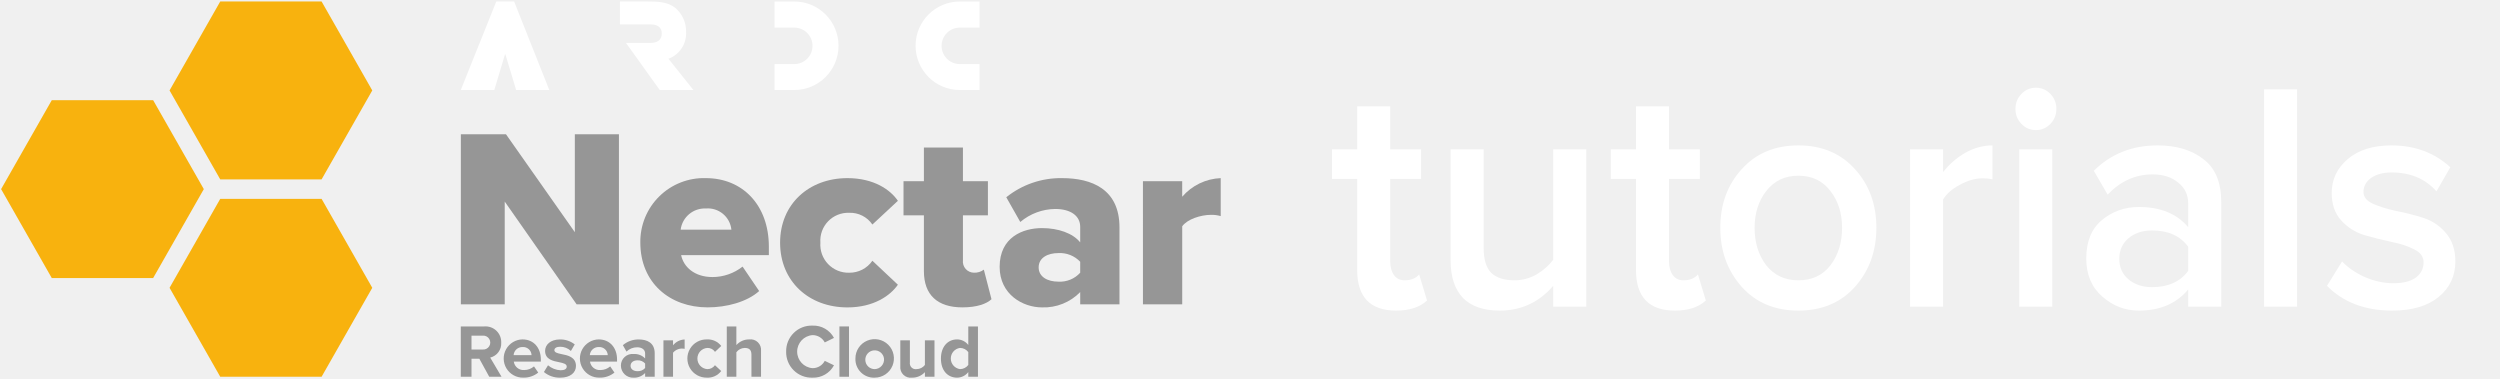
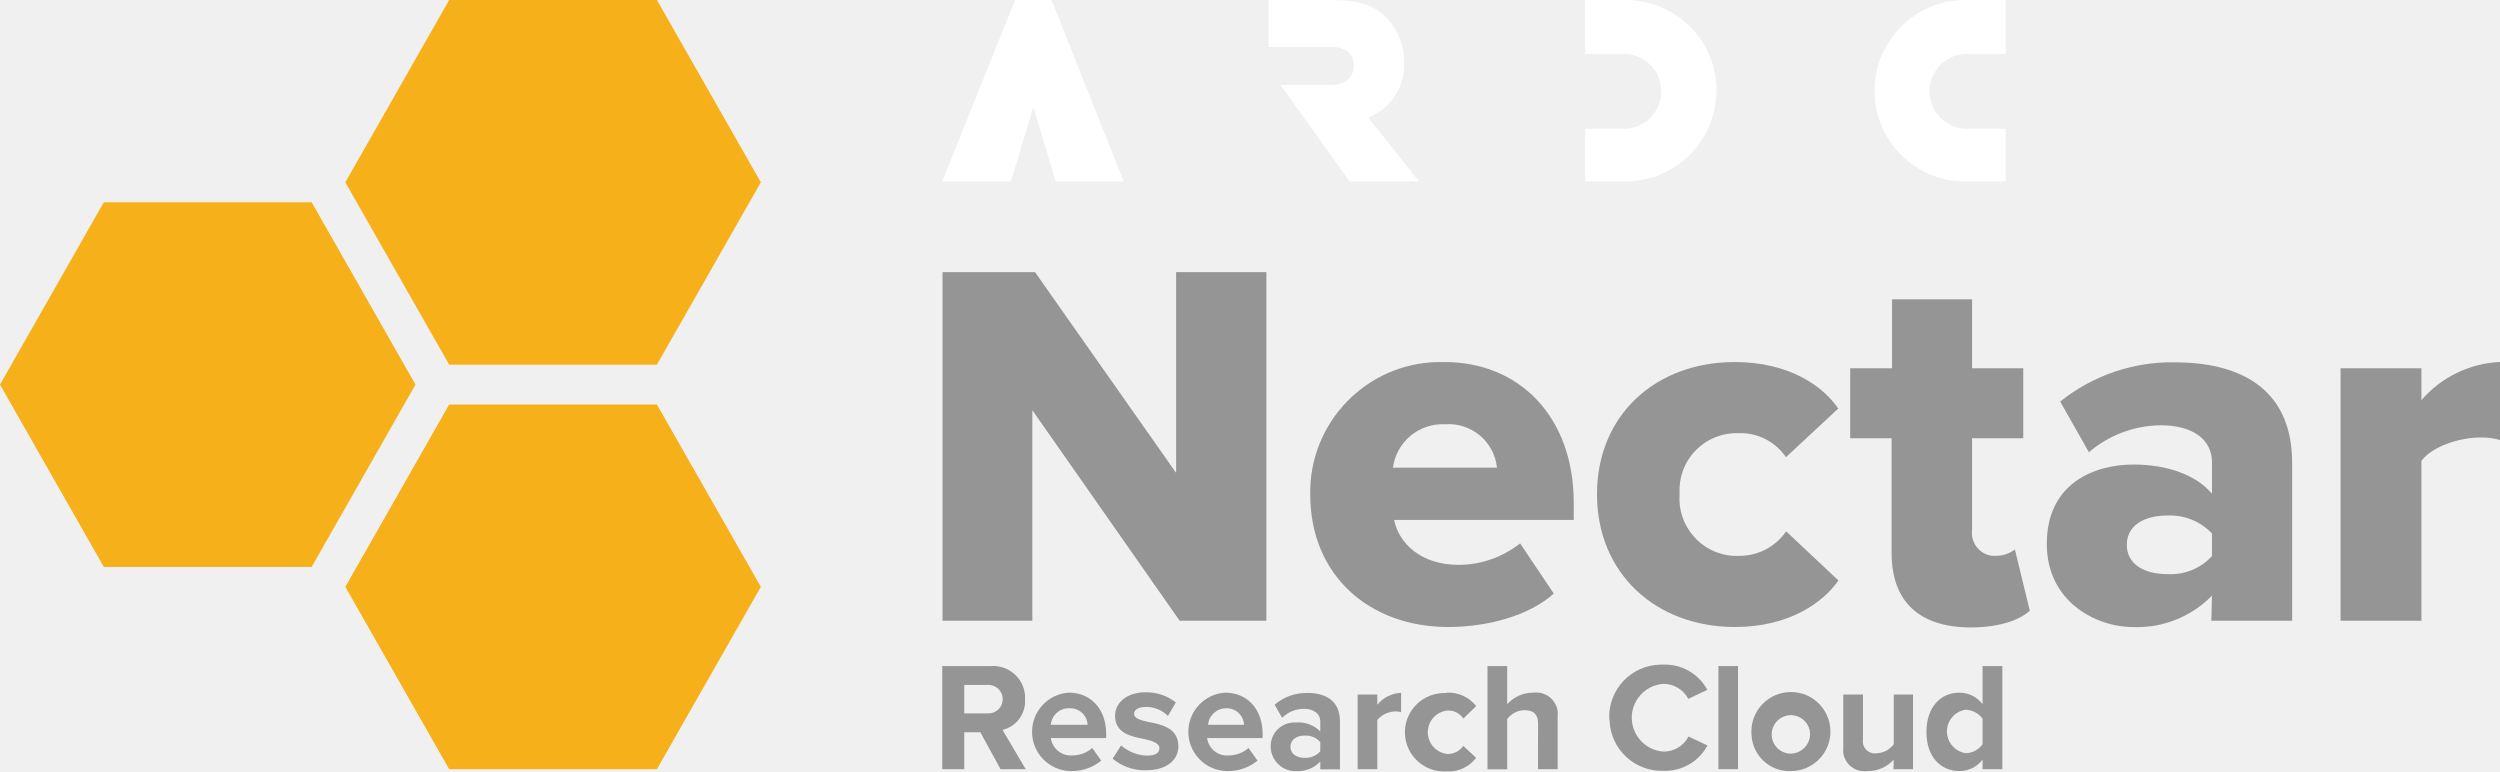
- <svg xmlns="http://www.w3.org/2000/svg" width="330" height="50" viewBox="0 0 309.375 46.875" id="svg3994" version="1.1">
-   <defs id="defs3996">
-     <clipPath clipPathUnits="userSpaceOnUse" id="clipPath106">
-       <path d="M 0,0 H 841.89 V 595.276 H 0 Z" id="path108" />
-     </clipPath>
-     <clipPath clipPathUnits="userSpaceOnUse" id="clipPath80">
-       <path d="M 0,0 H 841.89 V 595.276 H 0 Z" id="path82" />
-     </clipPath>
-     <clipPath id="clipPath106-3" clipPathUnits="userSpaceOnUse">
-       <path id="path108-3" d="M 0,0 H 841.89 V 595.276 H 0 Z" />
-     </clipPath>
-     <clipPath id="clipPath80-3" clipPathUnits="userSpaceOnUse">
-       <path id="path82-8" d="M 0,0 H 841.89 V 595.276 H 0 Z" />
-     </clipPath>
-   </defs>
-   <g id="layer1" transform="translate(-409.3157,-473.8494)">
-     <g id="text43" style="font-style:normal;font-weight:normal;font-size:37.5px;line-height:1.25;font-family:sans-serif;letter-spacing:0px;word-spacing:0px;fill:#ffffff;fill-opacity:1;stroke:none;stroke-width:0.938" aria-label="tutorials" transform="matrix(0.6664446,0,0,0.6664446,108.0775,175.0092)" />
-     <g id="g894" transform="matrix(1.557605,0,0,1.612942,-226.9626,-320.9137)">
-       <g id="g1005" transform="translate(6.018854)">
-         <path d="m 513.405,516.572 q -3.1,0 -3.1,-3.125 v -6.975 h -2 v -2.275 h 2 v -3.3 h 2.625 v 3.3 h 2.45 v 2.275 h -2.45 v 6.325 q 0,0.65 0.3,1.05 0.3,0.4 0.85,0.4 0.75,0 1.15,-0.45 l 0.625,2 q -0.875,0.775 -2.45,0.775 z" style="font-style:normal;font-variant:normal;font-weight:600;font-stretch:normal;font-size:37.512px;line-height:35.168px;font-family:'Proxima Nova';-inkscape-font-specification:'Proxima Nova Semi-Bold';letter-spacing:0px;word-spacing:0px;fill:#ffffff;fill-opacity:1;stroke:none;stroke-width:0.938px;stroke-linecap:butt;stroke-linejoin:miter;stroke-opacity:1" id="path856" />
-         <path d="m 528.505,516.272 h -2.625 v -1.6 q -1.7,1.9 -4.25,1.9 -1.925,0 -2.925,-0.975 -0.975,-1 -0.975,-2.85 v -8.55 h 2.625 v 7.575 q 0,1.35 0.625,1.925 0.625,0.55 1.825,0.55 0.925,0 1.75,-0.45 0.825,-0.475 1.325,-1.125 v -8.475 h 2.625 z" style="font-style:normal;font-variant:normal;font-weight:600;font-stretch:normal;font-size:37.512px;line-height:35.168px;font-family:'Proxima Nova';-inkscape-font-specification:'Proxima Nova Semi-Bold';letter-spacing:0px;word-spacing:0px;fill:#ffffff;fill-opacity:1;stroke:none;stroke-width:0.938px;stroke-linecap:butt;stroke-linejoin:miter;stroke-opacity:1" id="path858" />
-         <path d="m 535.555,516.572 q -3.1,0 -3.1,-3.125 v -6.975 h -2 v -2.275 h 2 v -3.3 h 2.625 v 3.3 h 2.45 v 2.275 h -2.45 v 6.325 q 0,0.65 0.3,1.05 0.3,0.4 0.85,0.4 0.75,0 1.15,-0.45 l 0.625,2 q -0.875,0.775 -2.45,0.775 z" style="font-style:normal;font-variant:normal;font-weight:600;font-stretch:normal;font-size:37.512px;line-height:35.168px;font-family:'Proxima Nova';-inkscape-font-specification:'Proxima Nova Semi-Bold';letter-spacing:0px;word-spacing:0px;fill:#ffffff;fill-opacity:1;stroke:none;stroke-width:0.938px;stroke-linecap:butt;stroke-linejoin:miter;stroke-opacity:1" id="path860" />
-         <path d="m 549.855,514.747 q -1.7,1.825 -4.5,1.825 -2.8,0 -4.5,-1.825 -1.7,-1.85 -1.7,-4.525 0,-2.7 1.7,-4.5 1.7,-1.825 4.5,-1.825 2.8,0 4.5,1.825 1.7,1.8 1.7,4.5 0,2.675 -1.7,4.525 z m -4.5,-0.5 q 1.625,0 2.55,-1.15 0.925,-1.175 0.925,-2.875 0,-1.675 -0.925,-2.825 -0.925,-1.175 -2.55,-1.175 -1.6,0 -2.55,1.175 -0.925,1.15 -0.925,2.825 0,1.7 0.925,2.875 0.95,1.15 2.55,1.15 z" style="font-style:normal;font-variant:normal;font-weight:600;font-stretch:normal;font-size:37.512px;line-height:35.168px;font-family:'Proxima Nova';-inkscape-font-specification:'Proxima Nova Semi-Bold';letter-spacing:0px;word-spacing:0px;fill:#ffffff;fill-opacity:1;stroke:none;stroke-width:0.938px;stroke-linecap:butt;stroke-linejoin:miter;stroke-opacity:1" id="path862" />
-         <path d="m 556.855,516.272 h -2.625 v -12.075 h 2.625 v 1.75 q 0.725,-0.9 1.75,-1.475 1.05,-0.575 2.175,-0.575 v 2.6 q -0.35,-0.075 -0.8,-0.075 -0.85,0 -1.8,0.5 -0.925,0.475 -1.325,1.125 z" style="font-style:normal;font-variant:normal;font-weight:600;font-stretch:normal;font-size:37.512px;line-height:35.168px;font-family:'Proxima Nova';-inkscape-font-specification:'Proxima Nova Semi-Bold';letter-spacing:0px;word-spacing:0px;fill:#ffffff;fill-opacity:1;stroke:none;stroke-width:0.938px;stroke-linecap:butt;stroke-linejoin:miter;stroke-opacity:1" id="path864" />
-         <path d="m 565.38,502.247 q -0.475,0.475 -1.15,0.475 -0.675,0 -1.15,-0.475 -0.475,-0.475 -0.475,-1.15 0,-0.675 0.475,-1.15 0.475,-0.475 1.15,-0.475 0.675,0 1.15,0.475 0.475,0.475 0.475,1.15 0,0.675 -0.475,1.15 z m 0.15,14.025 h -2.625 v -12.075 h 2.625 z" style="font-style:normal;font-variant:normal;font-weight:600;font-stretch:normal;font-size:37.512px;line-height:35.168px;font-family:'Proxima Nova';-inkscape-font-specification:'Proxima Nova Semi-Bold';letter-spacing:0px;word-spacing:0px;fill:#ffffff;fill-opacity:1;stroke:none;stroke-width:0.938px;stroke-linecap:butt;stroke-linejoin:miter;stroke-opacity:1" id="path866" />
-         <path d="m 578.955,516.272 h -2.625 v -1.325 q -1.4,1.625 -3.925,1.625 -1.625,0 -2.9,-1.075 -1.275,-1.075 -1.275,-2.925 0,-1.95 1.25,-2.95 1.25,-1 2.925,-1 2.575,0 3.925,1.55 v -1.8 q 0,-1.025 -0.8,-1.625 -0.775,-0.625 -2.025,-0.625 -2.05,0 -3.575,1.55 l -1.1,-1.825 q 2.025,-1.95 5.075,-1.95 2.225,0 3.625,1.05 1.425,1.025 1.425,3.3 z m -5.5,-1.5 q 1.925,0 2.875,-1.25 v -1.85 q -0.95,-1.25 -2.875,-1.25 -1.125,0 -1.875,0.6 -0.725,0.6 -0.725,1.575 0,0.975 0.725,1.575 0.75,0.6 1.875,0.6 z" style="font-style:normal;font-variant:normal;font-weight:600;font-stretch:normal;font-size:37.512px;line-height:35.168px;font-family:'Proxima Nova';-inkscape-font-specification:'Proxima Nova Semi-Bold';letter-spacing:0px;word-spacing:0px;fill:#ffffff;fill-opacity:1;stroke:none;stroke-width:0.938px;stroke-linecap:butt;stroke-linejoin:miter;stroke-opacity:1" id="path868" />
-         <path d="m 584.98,516.272 h -2.625 v -16.675 h 2.625 z" style="font-style:normal;font-variant:normal;font-weight:600;font-stretch:normal;font-size:37.512px;line-height:35.168px;font-family:'Proxima Nova';-inkscape-font-specification:'Proxima Nova Semi-Bold';letter-spacing:0px;word-spacing:0px;fill:#ffffff;fill-opacity:1;stroke:none;stroke-width:0.938px;stroke-linecap:butt;stroke-linejoin:miter;stroke-opacity:1" id="path870" />
-         <path d="m 592.53,516.572 q -3.225,0 -5.175,-1.9 l 1.2,-1.875 q 0.675,0.7 1.8,1.2 1.15,0.475 2.275,0.475 1.15,0 1.775,-0.425 0.625,-0.45 0.625,-1.175 0,-0.65 -0.75,-1 -0.75,-0.375 -1.825,-0.575 -1.075,-0.225 -2.15,-0.525 -1.075,-0.325 -1.825,-1.125 -0.75,-0.8 -0.75,-2.1 0,-1.55 1.275,-2.6 1.275,-1.05 3.475,-1.05 2.775,0 4.675,1.675 l -1.1,1.85 q -1.325,-1.45 -3.575,-1.45 -1,0 -1.625,0.425 -0.6,0.425 -0.6,1.075 0,0.575 0.75,0.9 0.75,0.325 1.825,0.55 1.075,0.2 2.15,0.525 1.075,0.325 1.825,1.175 0.75,0.85 0.75,2.175 0,1.675 -1.325,2.725 -1.325,1.05 -3.7,1.05 z" style="font-style:normal;font-variant:normal;font-weight:600;font-stretch:normal;font-size:37.512px;line-height:35.168px;font-family:'Proxima Nova';-inkscape-font-specification:'Proxima Nova Semi-Bold';letter-spacing:0px;word-spacing:0px;fill:#ffffff;fill-opacity:1;stroke:none;stroke-width:0.938px;stroke-linecap:butt;stroke-linejoin:miter;stroke-opacity:1" id="path872" />
-       </g>
-       <g id="g994" transform="matrix(1.032881,0,0,1.032881,-13.59031,-16.65606)">
-         <g id="g12" transform="matrix(0.4002771,0,0,0.3865446,401.9233,486.7175)">
-           <polygon id="polygon4" points="115.605,17.008 112.18,17.008 105.354,34.015 110.02,34.015 111.795,34.015 113.85,27.174 113.907,27.174 113.934,27.174 115.99,34.015 117.65,34.015 122.362,34.015 " style="fill:#ffffff" />
-           <path id="path6" d="m 177.943,25.512 a 8.5,8.5 0 0 0 -8.5,-8.5 h -3.79 v 5.016 h 3.79 a 3.504,3.504 0 0 1 0,7.008 h -3.79 v 4.982 h 3.79 a 8.5,8.5 0 0 0 8.5,-8.5" style="fill:#ffffff" />
-           <path id="path8" d="m 192.752,25.512 a 8.5,8.5 0 0 1 8.5,-8.5 h 3.79 v 5.016 h -3.79 a 3.504,3.504 0 0 0 0,7.008 h 3.79 v 4.982 h -3.79 a 8.5,8.5 0 0 1 -8.5,-8.5" style="fill:#ffffff" />
-           <path id="path10" d="m 148.652,22.869 a 5.892,5.892 0 0 0 -2.092,-4.643 c -1.471,-1.172 -3.448,-1.218 -5.24,-1.218 h -5.378 v 4.406 h 5.938 c 1.12,0 2.1,0.465 2.1,1.724 0,1.31 -0.914,1.828 -2.137,1.828 H 137.1 l 6.485,9.049 h 6.466 l -4.788,-6 a 5.209,5.209 0 0 0 3.389,-5.142" style="fill:#ffffff" />
-         </g>
-         <g id="g26" transform="matrix(0.4002771,0,0,0.3865446,401.9233,486.7175)">
-           <path id="path14" d="M 113.8,55.458 V 75.2 h -8.43 V 42.524 h 8.672 l 13.229,18.814 V 42.524 h 8.476 V 75.2 h -8.133 z" style="fill:#969696" />
-           <path id="path16" d="m 152.457,50.951 c 7.007,0 12.1,5.144 12.1,13.179 v 1.618 H 147.7 c 0.441,2.2 2.5,4.213 6.027,4.213 a 9.363,9.363 0 0 0 5.781,-2.009 l 3.185,4.7 c -2.352,2.107 -6.272,3.136 -9.9,3.136 -7.3,0 -12.935,-4.753 -12.935,-12.445 a 12.213,12.213 0 0 1 12.599,-12.392 z m -4.85,9.9 h 9.75 a 4.549,4.549 0 0 0 -4.9,-4.067 4.675,4.675 0 0 0 -4.85,4.064 z" style="fill:#969696" />
-           <path id="path18" d="m 179.652,50.951 c 5.1,0 8.28,2.254 9.7,4.36 l -4.9,4.557 a 5.172,5.172 0 0 0 -4.459,-2.254 5.351,5.351 0 0 0 -5.536,5.733 5.392,5.392 0 0 0 5.536,5.781 5.324,5.324 0 0 0 4.459,-2.3 l 4.9,4.606 c -1.421,2.058 -4.606,4.361 -9.7,4.361 -7.4,0 -12.935,-5 -12.935,-12.445 0,-7.402 5.536,-12.399 12.935,-12.399 z" style="fill:#969696" />
-           <path id="path20" d="M 194.352,68.834 V 58.1 h -3.919 v -6.561 h 3.919 v -6.468 h 7.5 v 6.468 h 4.8 V 58.1 h -4.8 v 8.624 a 2.145,2.145 0 0 0 2.107,2.4 2.932,2.932 0 0 0 1.91,-0.588 l 1.47,5.684 c -0.931,0.882 -2.792,1.568 -5.585,1.568 -4.805,0.004 -7.402,-2.397 -7.402,-6.954 z" style="fill:#969696" />
-           <path id="path22" d="m 224.387,72.852 a 9.771,9.771 0 0 1 -7.349,2.94 c -3.626,0 -8.133,-2.45 -8.133,-7.791 0,-5.732 4.507,-7.447 8.133,-7.447 3.136,0 5.929,0.98 7.349,2.743 v -2.988 c 0,-2.058 -1.763,-3.43 -4.8,-3.43 a 10.557,10.557 0 0 0 -6.713,2.5 l -2.694,-4.752 a 16.682,16.682 0 0 1 10.73,-3.675 c 5.683,0 11.024,2.107 11.024,9.456 V 75.2 h -7.546 z m 0,-5.83 a 5.377,5.377 0 0 0 -4.213,-1.666 c -2.009,0 -3.773,0.881 -3.773,2.743 0,1.862 1.764,2.744 3.773,2.744 a 5.249,5.249 0 0 0 4.213,-1.715 z" style="fill:#969696" />
-           <path id="path24" d="m 236.442,51.539 h 7.546 v 2.988 a 10.314,10.314 0 0 1 7.4,-3.576 v 7.3 a 6.107,6.107 0 0 0 -1.862,-0.245 c -1.96,0 -4.557,0.833 -5.536,2.2 V 75.2 h -7.546 z" style="fill:#969696" />
-         </g>
-         <g id="g36" transform="matrix(0.4002771,0,0,0.3865446,401.9233,486.7175)">
-           <g id="g32">
-             <polygon id="polygon28" points="78.608,51.192 88.346,34.1 78.608,17.008 59.131,17.008 49.392,34.1 59.131,51.192 " style="fill:#f8b20e" />
-             <polygon id="polygon30" points="78.608,89.119 88.346,72.027 78.608,54.934 59.131,54.934 49.392,72.027 59.131,89.119 " style="fill:#f8b20e" />
+ <svg xmlns="http://www.w3.org/2000/svg" version="1.1" id="ardc-nectar" x="0px" y="0px" viewBox="0 0 278.35 85.87" enable-background="new 0 0 278.35 85.87" xml:space="preserve">
+   <g id="logo">
+     <g id="layer1">
+       <g id="g894">
+         <g id="g994">
+           <g id="g12">
+             <polygon id="polygon4" fill="#FFFFFF" points="117.08,0 113.02,0 104.91,20.2 110.45,20.2 112.56,20.2 115,12.07 115.07,12.07        115.1,12.07 117.54,20.2 119.51,20.2 125.11,20.2      " />
+             <path id="path6" fill="#FFFFFF" d="M191.12,10.1c0-5.58-4.52-10.1-10.1-10.1c-0.01,0-0.01,0-0.02,0h-4.51v6H181       c2.3,0.11,4.07,2.07,3.96,4.37c-0.11,2.14-1.82,3.86-3.96,3.96h-4.51v5.87H181c5.57,0,10.09-4.52,10.09-10.09" />
+             <path id="path8" fill="#FFFFFF" d="M208.71,10.1c0-5.57,4.52-10.09,10.09-10.1h4.51v6h-4.51c-2.3,0.11-4.07,2.07-3.96,4.37       c0.11,2.14,1.82,3.86,3.96,3.96h4.51v5.87h-4.51c-5.57,0-10.09-4.52-10.09-10.09" />
+             <path id="path10" fill="#FFFFFF" d="M156.33,7c0.05-2.12-0.86-4.14-2.48-5.51C152.1,0.05,149.75,0,147.63,0h-6.39v5.23h7       c1.33,0,2.49,0.56,2.49,2.05s-1.08,2.17-2.53,2.17h-5.64l7.71,10.75H158l-5.68-7.13c2.52-0.94,4.14-3.41,4-6.1" />
          </g>
-           <polygon id="polygon34" points="46.236,70.155 55.975,53.063 46.236,35.971 26.759,35.971 17.021,53.063 26.759,70.155 " style="fill:#f8b20e" />
-         </g>
-         <g id="g64" transform="matrix(0.4002771,0,0,0.3865446,401.9233,486.7175)">
-           <path id="path38" d="m 108.922,85.656 h -1.507 v 3.464 h -2.058 v -9.669 h 4.522 a 3.011,3.011 0 0 1 3.247,3.117 2.774,2.774 0 0 1 -2.116,2.87 l 2.174,3.682 h -2.363 z m 0.652,-4.436 h -2.159 v 2.667 h 2.159 a 1.338,1.338 0 1 0 0,-2.667 z" style="fill:#969696" />
-           <path id="path40" d="m 117.232,81.945 c 2.087,0 3.507,1.565 3.507,3.856 v 0.406 h -5.2 a 1.888,1.888 0 0 0 2.015,1.623 2.863,2.863 0 0 0 1.87,-0.7 l 0.813,1.189 a 4.366,4.366 0 0 1 -2.885,0.971 3.675,3.675 0 1 1 -0.116,-7.349 z m -1.725,3.015 h 3.449 a 1.621,1.621 0 0 0 -1.724,-1.551 1.682,1.682 0 0 0 -1.725,1.551 z" style="fill:#969696" />
-           <path id="path42" d="m 122.118,86.917 a 4.011,4.011 0 0 0 2.421,0.957 c 0.8,0 1.174,-0.276 1.174,-0.711 0,-0.493 -0.608,-0.666 -1.4,-0.826 -1.2,-0.232 -2.755,-0.522 -2.755,-2.189 0,-1.174 1.029,-2.2 2.87,-2.2 a 4.478,4.478 0 0 1 2.827,0.956 l -0.739,1.262 a 2.953,2.953 0 0 0 -2.073,-0.812 c -0.667,0 -1.1,0.246 -1.1,0.652 0,0.435 0.551,0.595 1.334,0.754 1.2,0.232 2.812,0.551 2.812,2.29 0,1.276 -1.087,2.247 -3.03,2.247 a 4.717,4.717 0 0 1 -3.131,-1.087 z" style="fill:#969696" />
-           <path id="path44" d="m 131.876,81.945 c 2.087,0 3.508,1.565 3.508,3.856 v 0.406 h -5.2 a 1.886,1.886 0 0 0 2.016,1.623 2.865,2.865 0 0 0 1.87,-0.7 l 0.812,1.189 a 4.365,4.365 0 0 1 -2.885,0.971 3.675,3.675 0 1 1 -0.116,-7.349 z m -1.724,3.015 h 3.448 a 1.621,1.621 0 0 0 -1.725,-1.551 1.681,1.681 0 0 0 -1.723,1.551 z" style="fill:#969696" />
-           <path id="path46" d="m 140.779,88.4 a 2.9,2.9 0 0 1 -2.218,0.9 2.333,2.333 0 0 1 -2.436,-2.319 2.218,2.218 0 0 1 2.436,-2.233 2.829,2.829 0 0 1 2.218,0.856 v -0.971 c 0,-0.711 -0.61,-1.175 -1.538,-1.175 a 2.952,2.952 0 0 0 -2.044,0.826 l -0.695,-1.232 a 4.6,4.6 0 0 1 3.059,-1.1 c 1.594,0 3.058,0.638 3.058,2.653 v 4.515 h -1.84 z m 0,-1.827 A 1.843,1.843 0 0 0 139.3,85.964 c -0.725,0 -1.319,0.377 -1.319,1.058 0,0.652 0.594,1.029 1.319,1.029 a 1.843,1.843 0 0 0 1.479,-0.608 z" style="fill:#969696" />
-           <path id="path48" d="m 144.3,82.119 h 1.841 v 0.956 a 3,3 0 0 1 2.232,-1.116 v 1.8 a 2.261,2.261 0 0 0 -2.232,0.739 V 89.12 H 144.3 Z" style="fill:#969696" />
-           <path id="path50" d="m 152.639,81.945 a 3.255,3.255 0 0 1 2.768,1.261 l -1.2,1.13 a 1.7,1.7 0 0 0 -1.478,-0.753 2.041,2.041 0 0 0 0,4.073 1.766,1.766 0 0 0 1.471,-0.756 l 1.2,1.117 a 3.225,3.225 0 0 1 -2.768,1.275 3.675,3.675 0 1 1 0,-7.349 z" style="fill:#969696" />
-           <path id="path52" d="m 161.208,84.858 c 0,-0.971 -0.507,-1.275 -1.3,-1.275 a 2.042,2.042 0 0 0 -1.595,0.826 v 4.711 h -1.841 v -9.669 h 1.841 v 3.581 a 3.241,3.241 0 0 1 2.465,-1.087 2.016,2.016 0 0 1 2.275,2.2 v 4.975 h -1.841 z" style="fill:#969696" />
-           <path id="path54" d="m 167.88,84.293 a 4.893,4.893 0 0 1 5.073,-5 4.465,4.465 0 0 1 4.118,2.363 l -1.769,0.869 a 2.65,2.65 0 0 0 -2.349,-1.406 3.183,3.183 0 0 0 0,6.35 2.622,2.622 0 0 0 2.349,-1.406 l 1.769,0.855 a 4.492,4.492 0 0 1 -4.118,2.377 4.893,4.893 0 0 1 -5.073,-5.002 z" style="fill:#969696" />
-           <path id="path56" d="m 178.116,79.451 h 1.841 v 9.669 h -1.841 z" style="fill:#969696" />
-           <path id="path58" d="m 181.191,85.612 a 3.7,3.7 0 1 1 3.7,3.682 3.545,3.545 0 0 1 -3.7,-3.682 z m 5.494,0 a 1.806,1.806 0 1 0 -1.8,2.044 1.848,1.848 0 0 0 1.8,-2.044 z" style="fill:#969696" />
-           <path id="path60" d="m 194.543,88.236 a 3.273,3.273 0 0 1 -2.464,1.058 2,2 0 0 1 -2.261,-2.2 v -4.975 h 1.84 v 4.247 a 1.126,1.126 0 0 0 1.29,1.29 2.059,2.059 0 0 0 1.595,-0.8 v -4.74 h 1.841 v 7 h -1.841 z" style="fill:#969696" />
-           <path id="path62" d="m 202.881,88.221 a 2.717,2.717 0 0 1 -2.159,1.073 c -1.769,0 -3.1,-1.333 -3.1,-3.667 0,-2.291 1.32,-3.682 3.1,-3.682 a 2.694,2.694 0 0 1 2.159,1.073 v -3.567 h 1.856 v 9.669 h -1.856 z m 0,-3.841 a 2,2 0 0 0 -1.595,-0.8 2.057,2.057 0 0 0 0,4.073 2,2 0 0 0 1.595,-0.8 z" style="fill:#969696" />
+           <g id="g26">
+             <path id="path14" fill="#959595" d="M114.94,45.67v23.44h-10V30.3h10.3l15.71,22.35V30.3H141v38.81h-9.66L114.94,45.67z" />
+             <path id="path16" fill="#959595" d="M160.85,40.31c8.32,0,14.37,6.11,14.37,15.65v1.93h-20c0.53,2.61,3,5,7.16,5       c2.49,0,4.91-0.84,6.87-2.39l3.75,5.59c-2.79,2.5-7.45,3.72-11.76,3.72c-8.67,0-15.36-5.64-15.36-14.78       c-0.12-8.01,6.27-14.6,14.28-14.72c0,0,0,0,0,0C160.4,40.3,160.63,40.31,160.85,40.31z M155.09,52.07h11.58       c-0.3-2.93-2.89-5.07-5.82-4.83C157.97,47.11,155.47,49.21,155.09,52.07z" />
+             <path id="path18" fill="#959595" d="M193.15,40.31c6.06,0,9.83,2.68,11.52,5.18l-5.82,5.41c-1.19-1.74-3.19-2.75-5.29-2.67       c-3.5-0.12-6.43,2.61-6.56,6.11c-0.01,0.23-0.01,0.47,0,0.7c-0.25,3.52,2.4,6.59,5.92,6.85c0.22,0,0.44,0,0.66,0       c2.11,0.03,4.09-0.99,5.29-2.73l5.82,5.47c-1.69,2.44-5.47,5.18-11.52,5.18c-8.79,0-15.36-5.94-15.36-14.78       S184.36,40.31,193.15,40.31z" />
+             <path id="path20" fill="#959595" d="M210.61,61.55V48.8H206V41h4.66v-7.67h8.91V41h5.7v7.8h-5.7v10.25       c-0.16,1.39,0.83,2.66,2.22,2.83h0.28c0.82,0.04,1.62-0.21,2.27-0.7L226,68c-1.1,1-3.31,1.86-6.63,1.86       C213.69,69.82,210.61,67,210.61,61.55z" />
+             <path id="path22" fill="#959595" d="M246.28,66.32c-2.29,2.34-5.46,3.61-8.73,3.5c-4.3,0-9.66-2.91-9.66-9.26       c0-6.81,5.36-8.84,9.66-8.84c3.73,0,7,1.16,8.73,3.26v-3.55c0-2.45-2.09-4.08-5.7-4.08c-2.94,0.03-5.77,1.09-8,3l-3.2-5.64       c3.61-2.9,8.11-4.44,12.74-4.37c6.75,0,13.09,2.51,13.09,11.23v17.54h-9L246.28,66.32z M246.28,59.4c-1.29-1.37-3.12-2.1-5-2       c-2.39,0-4.48,1-4.48,3.26s2.09,3.26,4.48,3.26c1.88,0.12,3.72-0.61,5-2V59.4z" />
+             <path id="path24" fill="#959595" d="M260.6,41h9v3.55c2.22-2.57,5.4-4.11,8.79-4.25V49c-0.72-0.21-1.46-0.31-2.21-0.29       c-2.33,0-5.41,1-6.58,2.61v17.79h-9L260.6,41z" />
+           </g>
+           <g id="g36">
+             <g id="g32">
+               <polygon id="polygon28" fill="#F5B01A" points="73.14,40.6 84.71,20.3 73.14,0 50.01,0 38.45,20.3 50.01,40.6       " />
+               <polygon id="polygon30" fill="#F5B01A" points="73.14,85.64 84.71,65.34 73.14,45.04 50.01,45.04 38.45,65.34 50.01,85.64               " />
+             </g>
+             <polygon id="polygon34" fill="#F5B01A" points="34.7,63.12 46.26,42.82 34.7,22.52 11.56,22.52 0,42.82 11.56,63.12      " />
+           </g>
+           <g id="g64">
+             <path id="path38" fill="#959595" d="M109.15,81.53h-1.79v4.11h-2.45V74.16h5.37c1.97-0.16,3.69,1.3,3.85,3.27       c0,0,0,0.01,0,0.01c0.01,0.14,0.01,0.28,0,0.42c0.1,1.6-0.96,3.03-2.51,3.41l2.58,4.37h-2.8L109.15,81.53z M109.92,76.26h-2.56       v3.17h2.56c0.88,0.07,1.64-0.58,1.72-1.45c0.07-0.88-0.58-1.64-1.46-1.72C110.09,76.25,110.01,76.25,109.92,76.26z" />
+             <path id="path40" fill="#959595" d="M119,77.12c2.48,0,4.16,1.86,4.16,4.58v0.48H117c0.16,1.17,1.21,2.02,2.39,1.93       c0.82,0,1.61-0.29,2.22-0.83l1,1.41c-0.97,0.79-2.18,1.2-3.43,1.16c-2.41-0.05-4.32-2.05-4.27-4.47       C114.96,79.12,116.74,77.26,119,77.12z M117,80.7h4.09c-0.04-1.06-0.94-1.88-2-1.84c0,0,0,0,0,0l0,0       C118.01,78.81,117.09,79.62,117,80.7z" />
+             <path id="path42" fill="#959595" d="M124.82,83c0.8,0.69,1.81,1.09,2.87,1.13c1,0,1.4-0.32,1.4-0.84s-0.72-0.79-1.66-1       c-1.43-0.28-3.28-0.62-3.28-2.6c0-1.39,1.23-2.61,3.41-2.61c1.22-0.02,2.4,0.38,3.36,1.13l-0.88,1.5       c-0.65-0.65-1.54-1.01-2.46-1c-0.79,0-1.31,0.29-1.31,0.77s0.66,0.71,1.59,0.9c1.42,0.27,3.34,0.65,3.34,2.72       c0,1.51-1.29,2.66-3.6,2.66c-1.36,0.04-2.68-0.42-3.72-1.29L124.82,83z" />
+             <path id="path44" fill="#959595" d="M136.41,77.12c2.48,0,4.17,1.86,4.17,4.58v0.48h-6.18c0.16,1.18,1.21,2.03,2.39,1.93       c0.82,0,1.61-0.29,2.22-0.83l1,1.41c-0.97,0.79-2.18,1.2-3.43,1.16c-2.41-0.05-4.32-2.05-4.27-4.47       C132.36,79.12,134.14,77.26,136.41,77.12L136.41,77.12z M134.41,80.7h4.1c-0.05-1.06-0.94-1.88-2-1.84l0,0       c-1.04,0-1.92,0.8-2,1.84H134.41z" />
+             <path id="path46" fill="#959595" d="M147,84.79c-0.68,0.72-1.64,1.11-2.63,1.07c-1.53,0.07-2.82-1.12-2.89-2.64c0,0,0,0,0-0.01       V83.1c-0.02-1.45,1.15-2.64,2.6-2.66c0,0,0,0,0,0h0.29c0.98-0.07,1.94,0.3,2.63,1v-1.12c0-0.85-0.72-1.4-1.82-1.4       c-0.91,0-1.78,0.36-2.43,1l-0.83-1.46c1.01-0.87,2.31-1.33,3.64-1.31c1.89,0,3.63,0.76,3.63,3.15v5.36H147V84.79z M147,82.62       c-0.44-0.5-1.09-0.76-1.75-0.72c-0.86,0-1.57,0.44-1.57,1.25s0.71,1.23,1.57,1.23c0.66,0.03,1.31-0.23,1.75-0.73V82.62z" />
+             <path id="path48" fill="#959595" d="M151.16,77.33h2.19v1.14c0.65-0.81,1.62-1.29,2.65-1.33v2.14c-0.98-0.23-2,0.11-2.65,0.88       v5.48h-2.19V77.33z" />
+             <path id="path50" fill="#959595" d="M161.07,77.12c1.28-0.07,2.5,0.49,3.29,1.5L162.93,80c-0.39-0.58-1.05-0.92-1.75-0.89       c-1.34,0.12-2.32,1.3-2.2,2.64c0.11,1.17,1.03,2.09,2.2,2.2c0.69,0,1.34-0.33,1.74-0.9l1.43,1.32       c-0.77,1.03-2.01,1.6-3.29,1.52c-2.41,0.15-4.48-1.69-4.63-4.09c-0.15-2.41,1.69-4.48,4.1-4.63c0.13-0.01,0.26-0.01,0.39-0.01       h0.15L161.07,77.12z" />
+             <path id="path52" fill="#959595" d="M171.25,80.58c0-1.15-0.61-1.51-1.55-1.51c-0.75,0.02-1.45,0.39-1.89,1v5.59h-2.19v-11.5       h2.19v4.25c0.74-0.83,1.81-1.3,2.92-1.29c1.31-0.17,2.52,0.75,2.7,2.06c0.02,0.19,0.02,0.37,0,0.56v5.9h-2.19L171.25,80.58z" />
+             <path id="path54" fill="#959595" d="M179.17,79.91c-0.06-3.2,2.48-5.84,5.68-5.91h0.34c2.04-0.08,3.94,1.01,4.9,2.81l-2.11,1       c-0.55-1.03-1.62-1.67-2.79-1.67c-2.08,0.15-3.65,1.96-3.5,4.04c0.14,1.87,1.62,3.36,3.5,3.5c1.18,0.02,2.27-0.63,2.81-1.68       l2.11,1c-0.96,1.8-2.86,2.89-4.9,2.82c-3.2,0.11-5.88-2.39-6-5.59L179.17,79.91z" />
+             <path id="path56" fill="#959595" d="M191.33,74.16h2.18v11.48h-2.18V74.16z" />
+             <path id="path58" fill="#959595" d="M195,81.48c-0.02-2.43,1.94-4.41,4.37-4.43c2.43-0.02,4.41,1.94,4.43,4.37       c0.02,2.43-1.94,4.41-4.37,4.43c-0.01,0-0.01,0-0.02,0l0,0c-2.31,0.1-4.28-1.69-4.39-4C195,81.73,195,81.6,195,81.48z        M201.52,81.48c-0.16-1.17-1.24-1.99-2.41-1.83c-1.17,0.16-1.99,1.24-1.83,2.41c0.14,1.06,1.04,1.85,2.11,1.85       c1.21-0.03,2.17-1.03,2.15-2.24c-0.03-0.07-0.03-0.13-0.04-0.19H201.52z" />
+             <path id="path60" fill="#959595" d="M210.84,84.59c-0.75,0.82-1.82,1.28-2.93,1.26c-1.29,0.18-2.48-0.71-2.68-2       c-0.02-0.19-0.02-0.39,0-0.58v-5.94h2.19v5c-0.12,0.73,0.38,1.42,1.11,1.54c0,0,0,0,0,0c0.14,0.02,0.28,0.02,0.42,0       c0.75-0.03,1.45-0.4,1.9-1v-5.54H213v8.31h-2.18L210.84,84.59z" />
+             <path id="path62" fill="#959595" d="M220.74,84.58c-0.61,0.8-1.56,1.27-2.57,1.27c-2.1,0-3.68-1.58-3.68-4.35       s1.57-4.38,3.68-4.38c1.01,0,1.96,0.47,2.57,1.28v-4.24h2.2v11.48h-2.2V84.58z M220.74,80.02c-0.44-0.61-1.14-0.98-1.9-1       c-1.34,0.21-2.25,1.47-2.04,2.8c0.17,1.05,0.99,1.87,2.04,2.04c0.76-0.01,1.46-0.38,1.9-1V80.02z" />
+           </g>
        </g>
      </g>
    </g>
  </g>
</svg>
